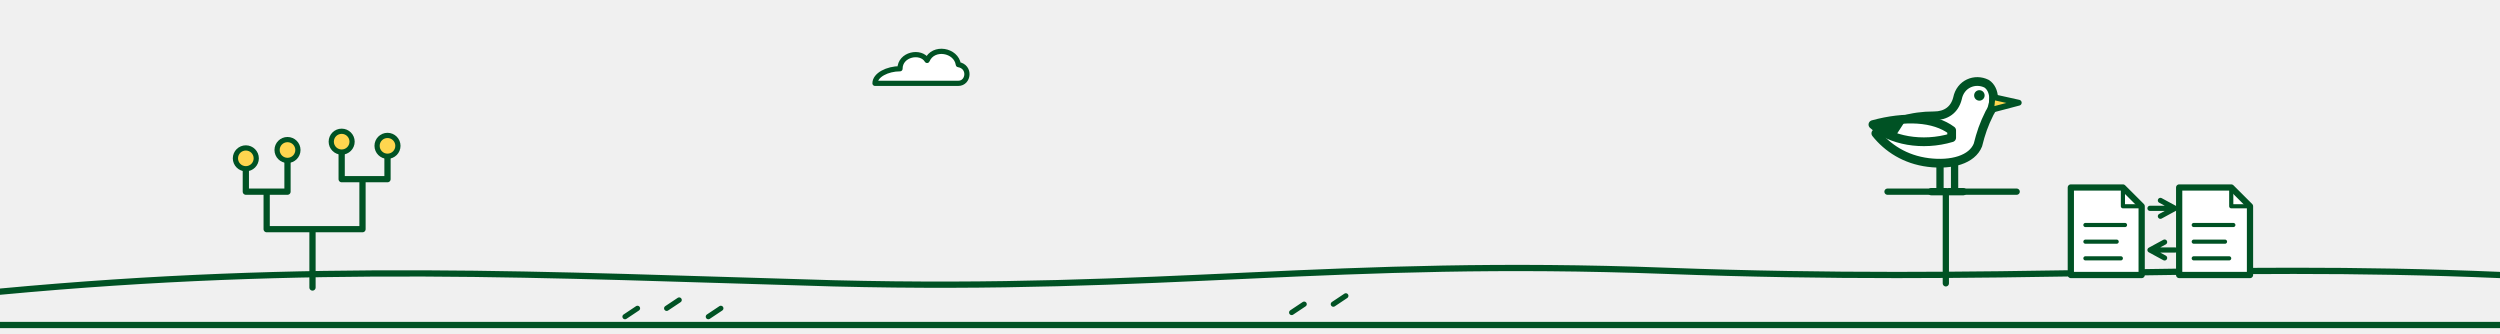
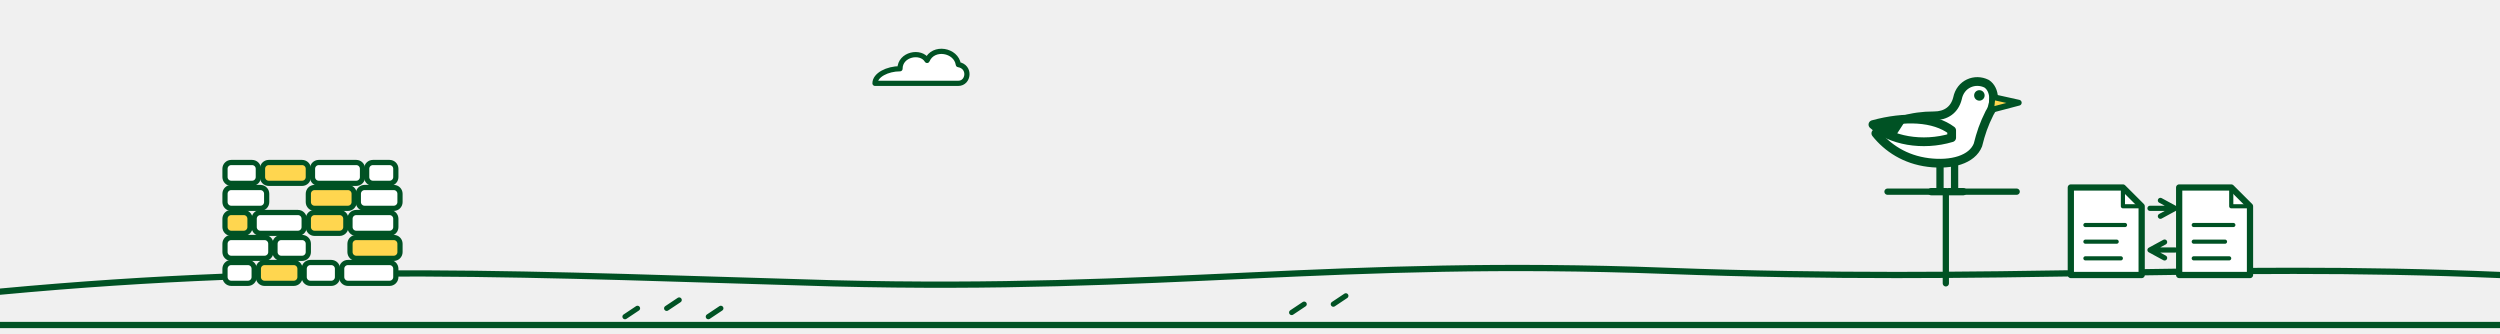
<svg xmlns="http://www.w3.org/2000/svg" viewBox="0 0 1200 160">
  <g fill="none" stroke="#005224" stroke-width="3" stroke-linecap="round" stroke-linejoin="round">
    <path d="M0,140 C150,126 260,132 400,136 C560,140 640,124 800,130 C960,136 1060,126 1200,132" />
    <path d="M0,156 H1200" />
    <path d="M300,152 l6,-4 M320,148 l6,-4 M340,152 l6,-4 M620,150 l6,-4 M640,146 l6,-4" stroke-width="2.5" />
-     <path d="M150,138 V110 M150,110 H128 V92 M150,110 H174 V86 M128,92 H118 V80 M128,92 H138 V76 M174,86 H164 V72 M174,86 H186 V74" />
-     <g fill="#FFD64F" stroke-width="2.5">
-       <circle cx="118" cy="76" r="5" />
-       <circle cx="138" cy="72" r="5" />
-       <circle cx="164" cy="68" r="5" />
-       <circle cx="186" cy="70" r="5" />
-     </g>
    <path d="M420,40 H460 C465,40 466,32 460,31 C459,24 448,22 445,29 C442,24 432,26 432,33 C426,33 420,36 420,40 Z" fill="#FFFFFF" stroke-width="2.5" />
+     <rect x="108" y="126" width="14" height="10" rx="3" fill="#FFFFFF" stroke-width="2.5" />
+     <rect x="124" y="126" width="20" height="10" rx="3" fill="#FFD64F" stroke-width="2.5" />
+     <rect x="146" y="126" width="16" height="10" rx="3" fill="#FFFFFF" stroke-width="2.5" />
+     <rect x="164" y="126" width="26" height="10" rx="3" fill="#FFFFFF" stroke-width="2.5" />
+     <rect x="108" y="114" width="22" height="10" rx="3" fill="#FFFFFF" stroke-width="2.5" />
+     <rect x="132" y="114" width="16" height="10" rx="3" fill="#FFFFFF" stroke-width="2.5" />
+     <rect x="168" y="114" width="24" height="10" rx="3" fill="#FFD64F" stroke-width="2.5" />
+     <rect x="108" y="102" width="12" height="10" rx="3" fill="#FFD64F" stroke-width="2.5" />
+     <rect x="122" y="102" width="24" height="10" rx="3" fill="#FFFFFF" stroke-width="2.5" />
+     <rect x="148" y="102" width="18" height="10" rx="3" fill="#FFD64F" stroke-width="2.5" />
+     <rect x="168" y="102" width="22" height="10" rx="3" fill="#FFFFFF" stroke-width="2.5" />
+     <rect x="108" y="90" width="20" height="10" rx="3" fill="#FFFFFF" stroke-width="2.5" />
+     <rect x="148" y="90" width="22" height="10" rx="3" fill="#FFD64F" stroke-width="2.5" />
+     <rect x="172" y="90" width="20" height="10" rx="3" fill="#FFFFFF" stroke-width="2.5" />
+     <rect x="108" y="78" width="16" height="10" rx="3" fill="#FFFFFF" stroke-width="2.5" />
+     <rect x="126" y="78" width="22" height="10" rx="3" fill="#FFD64F" stroke-width="2.5" />
+     <rect x="150" y="78" width="24" height="10" rx="3" fill="#FFFFFF" stroke-width="2.5" />
+     <rect x="176" y="78" width="14" height="10" rx="3" fill="#FFFFFF" stroke-width="2.5" />
    <path d="M994,90 h25 l9,9 v33 h-34 Z" fill="#FFFFFF" />
    <path d="M1019,90 v9 h9" stroke-width="2" />
    <path d="M1001,108 H1020 M1001,116 H1016 M1001,124 H1018" stroke-width="2" />
    <path d="M1046,90 h25 l9,9 v33 h-34 Z" fill="#FFFFFF" />
    <path d="M1071,90 v9 h9" stroke-width="2" />
    <path d="M1053,108 H1072 M1053,116 H1068 M1053,124 H1070" stroke-width="2" />
    <path d="M1032,100 L1044,100 M1037.0,103.8 L1044,100 L1037.0,96.2" stroke-width="2.5" />
    <path d="M1044,120 L1032,120 M1039.0,116.2 L1032,120 L1039.0,123.8" stroke-width="2.5" />
    <path d="M934,92 V136" />
    <path d="M906,92 H968" />
    <g transform="translate(850 -6) scale(1.4)">
      <path d="M58,59.5 V70 M63,59 V70 M55,70 H60 M61,70 H66" stroke-width="2.5" />
      <path d="M36,50 C42,46 48,44 56,44 C60,44 63,42 64,38 C65,33 70,31 74,33 C77,35 77,40 75,43 C73,47 72,50 71,54 C69,59 62,61 54,60 C46,59 40,55 36,50 Z" fill="#FFFFFF" />
      <path d="M76,37.5 L85,39.5 L75.5,42 Z" fill="#FFD64F" stroke-width="2" />
      <circle cx="71.5" cy="37" r="1.8" fill="#005224" stroke="none" />
      <path d="M62,49 C56,44.5 46,44 35,47 C41,52.5 52,54.5 62,51.5 Z" fill="#FFFFFF" />
      <path d="M35,47 C38.5,46 42,45.5 45,45.6 L41.5,51 C39,50.2 36.8,48.8 35,47 Z" fill="#005224" stroke-width="2" />
    </g>
  </g>
</svg>
